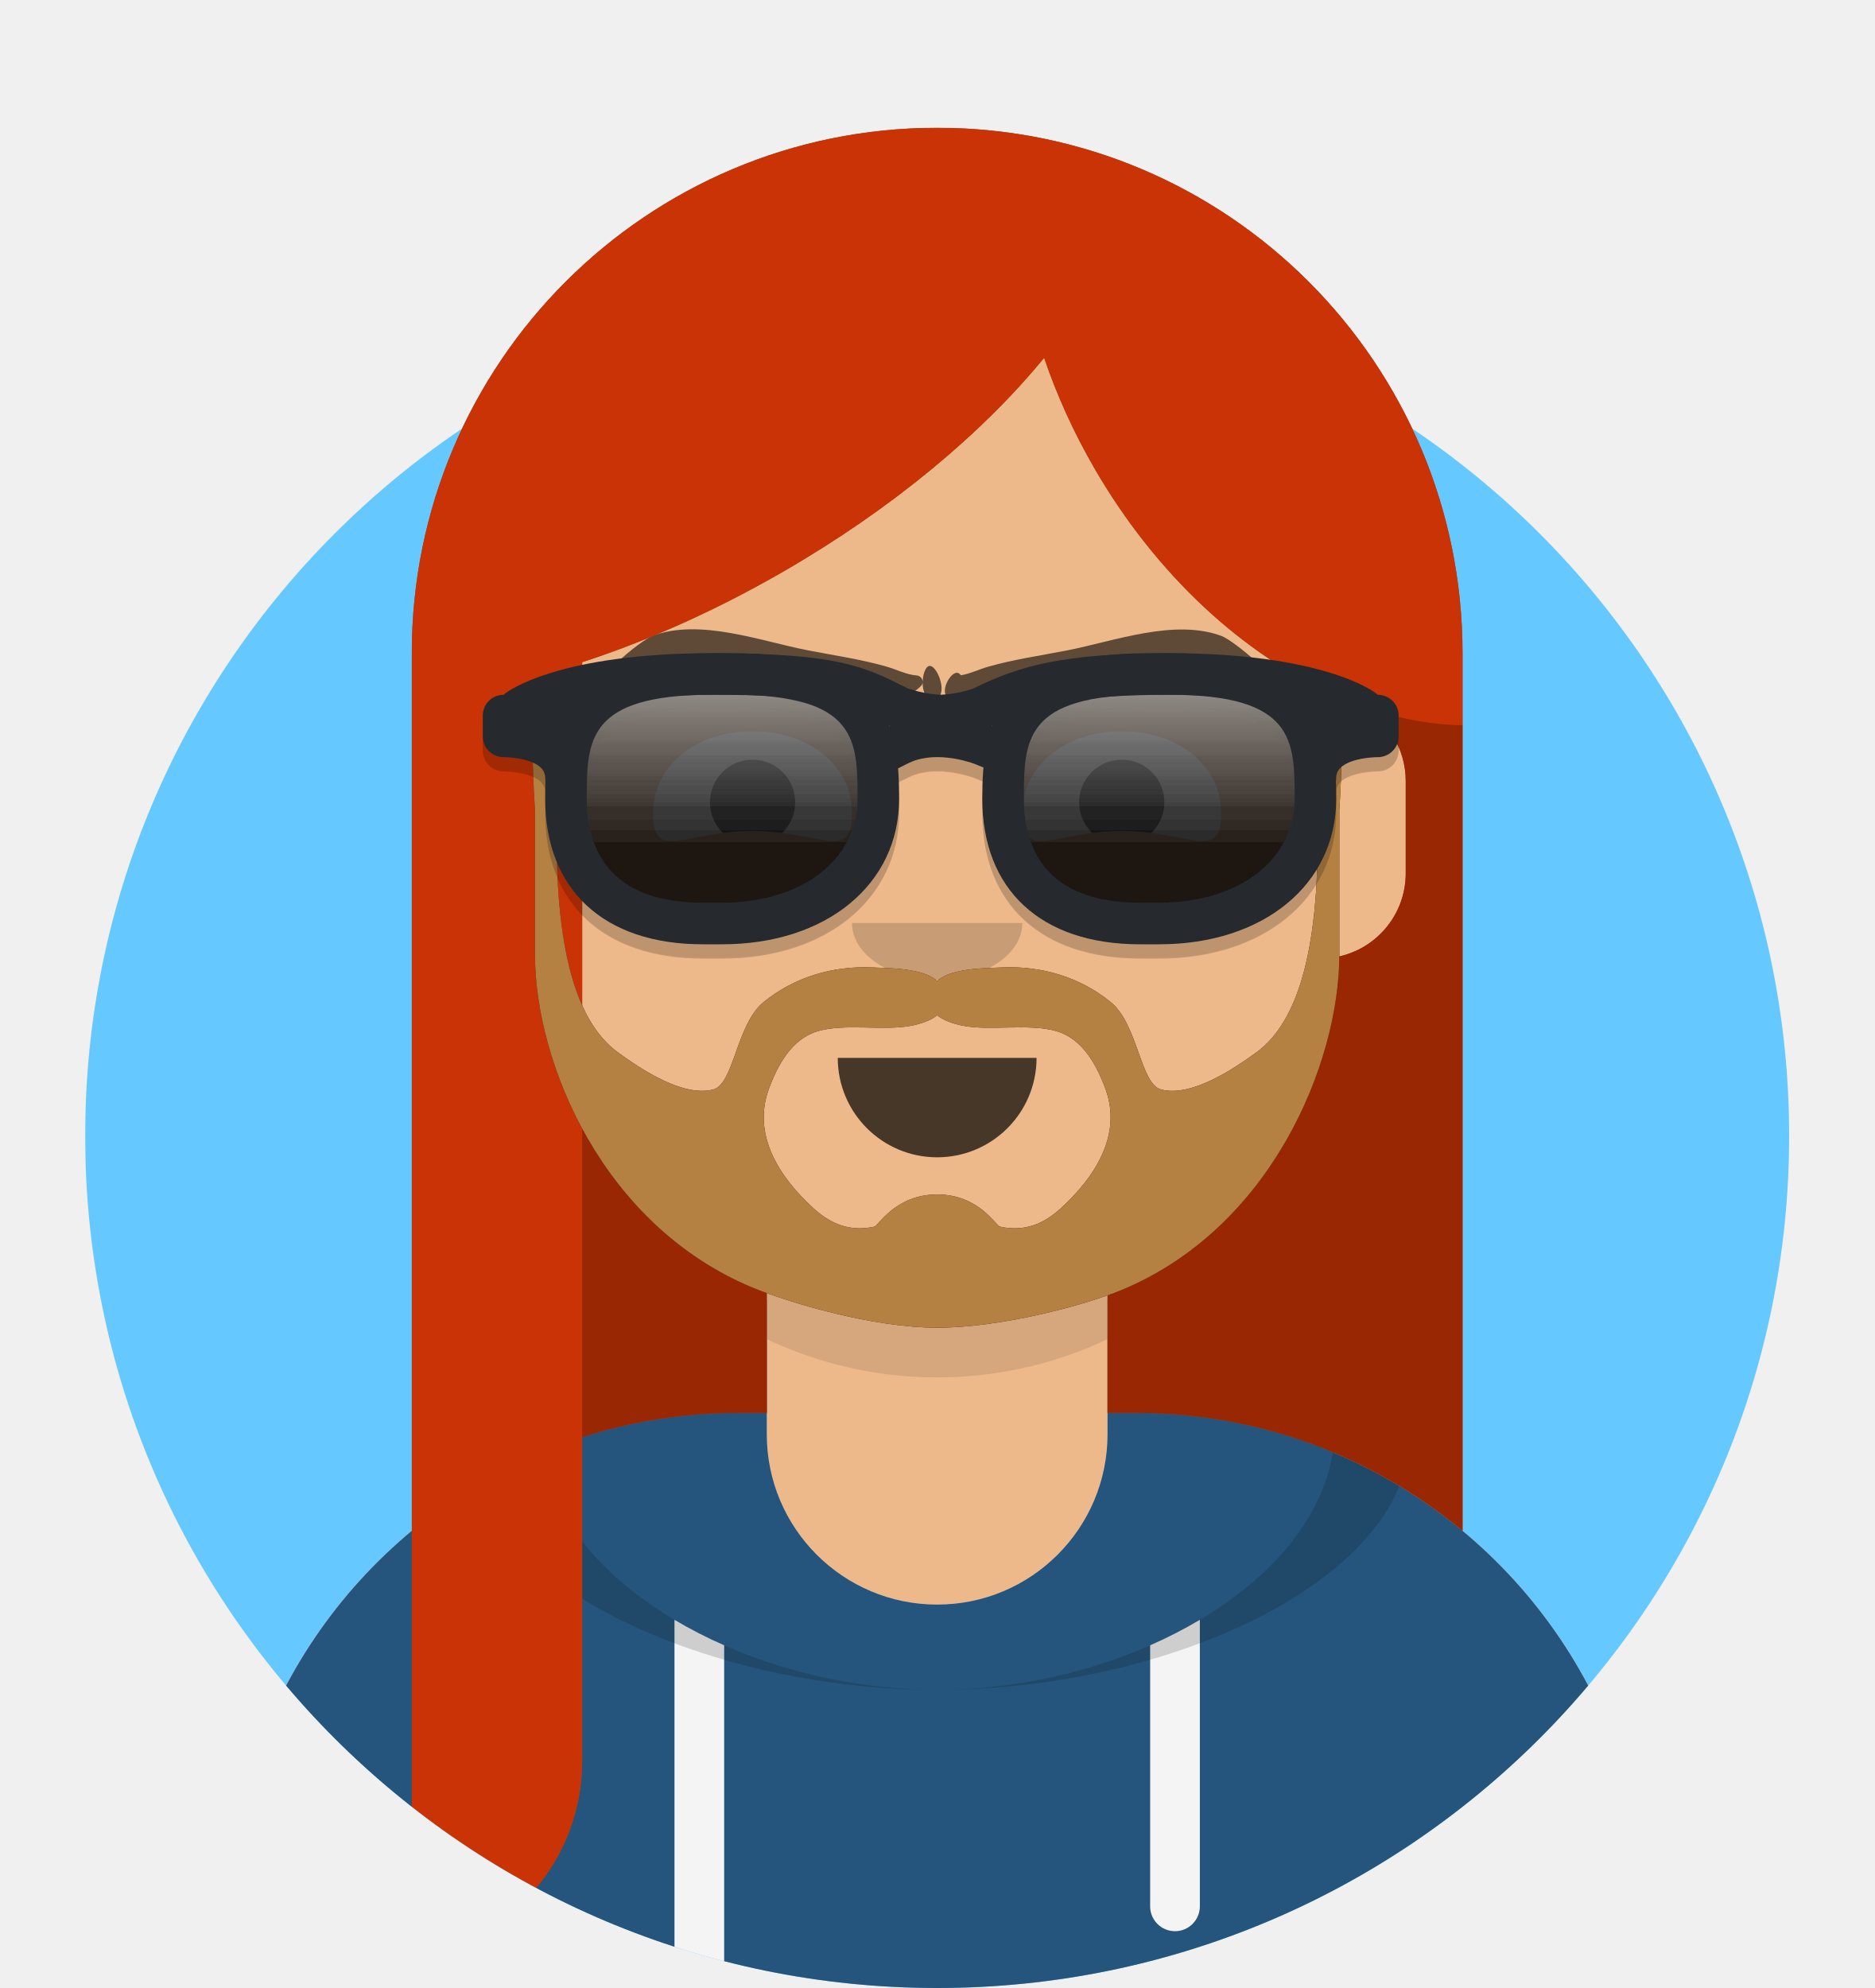
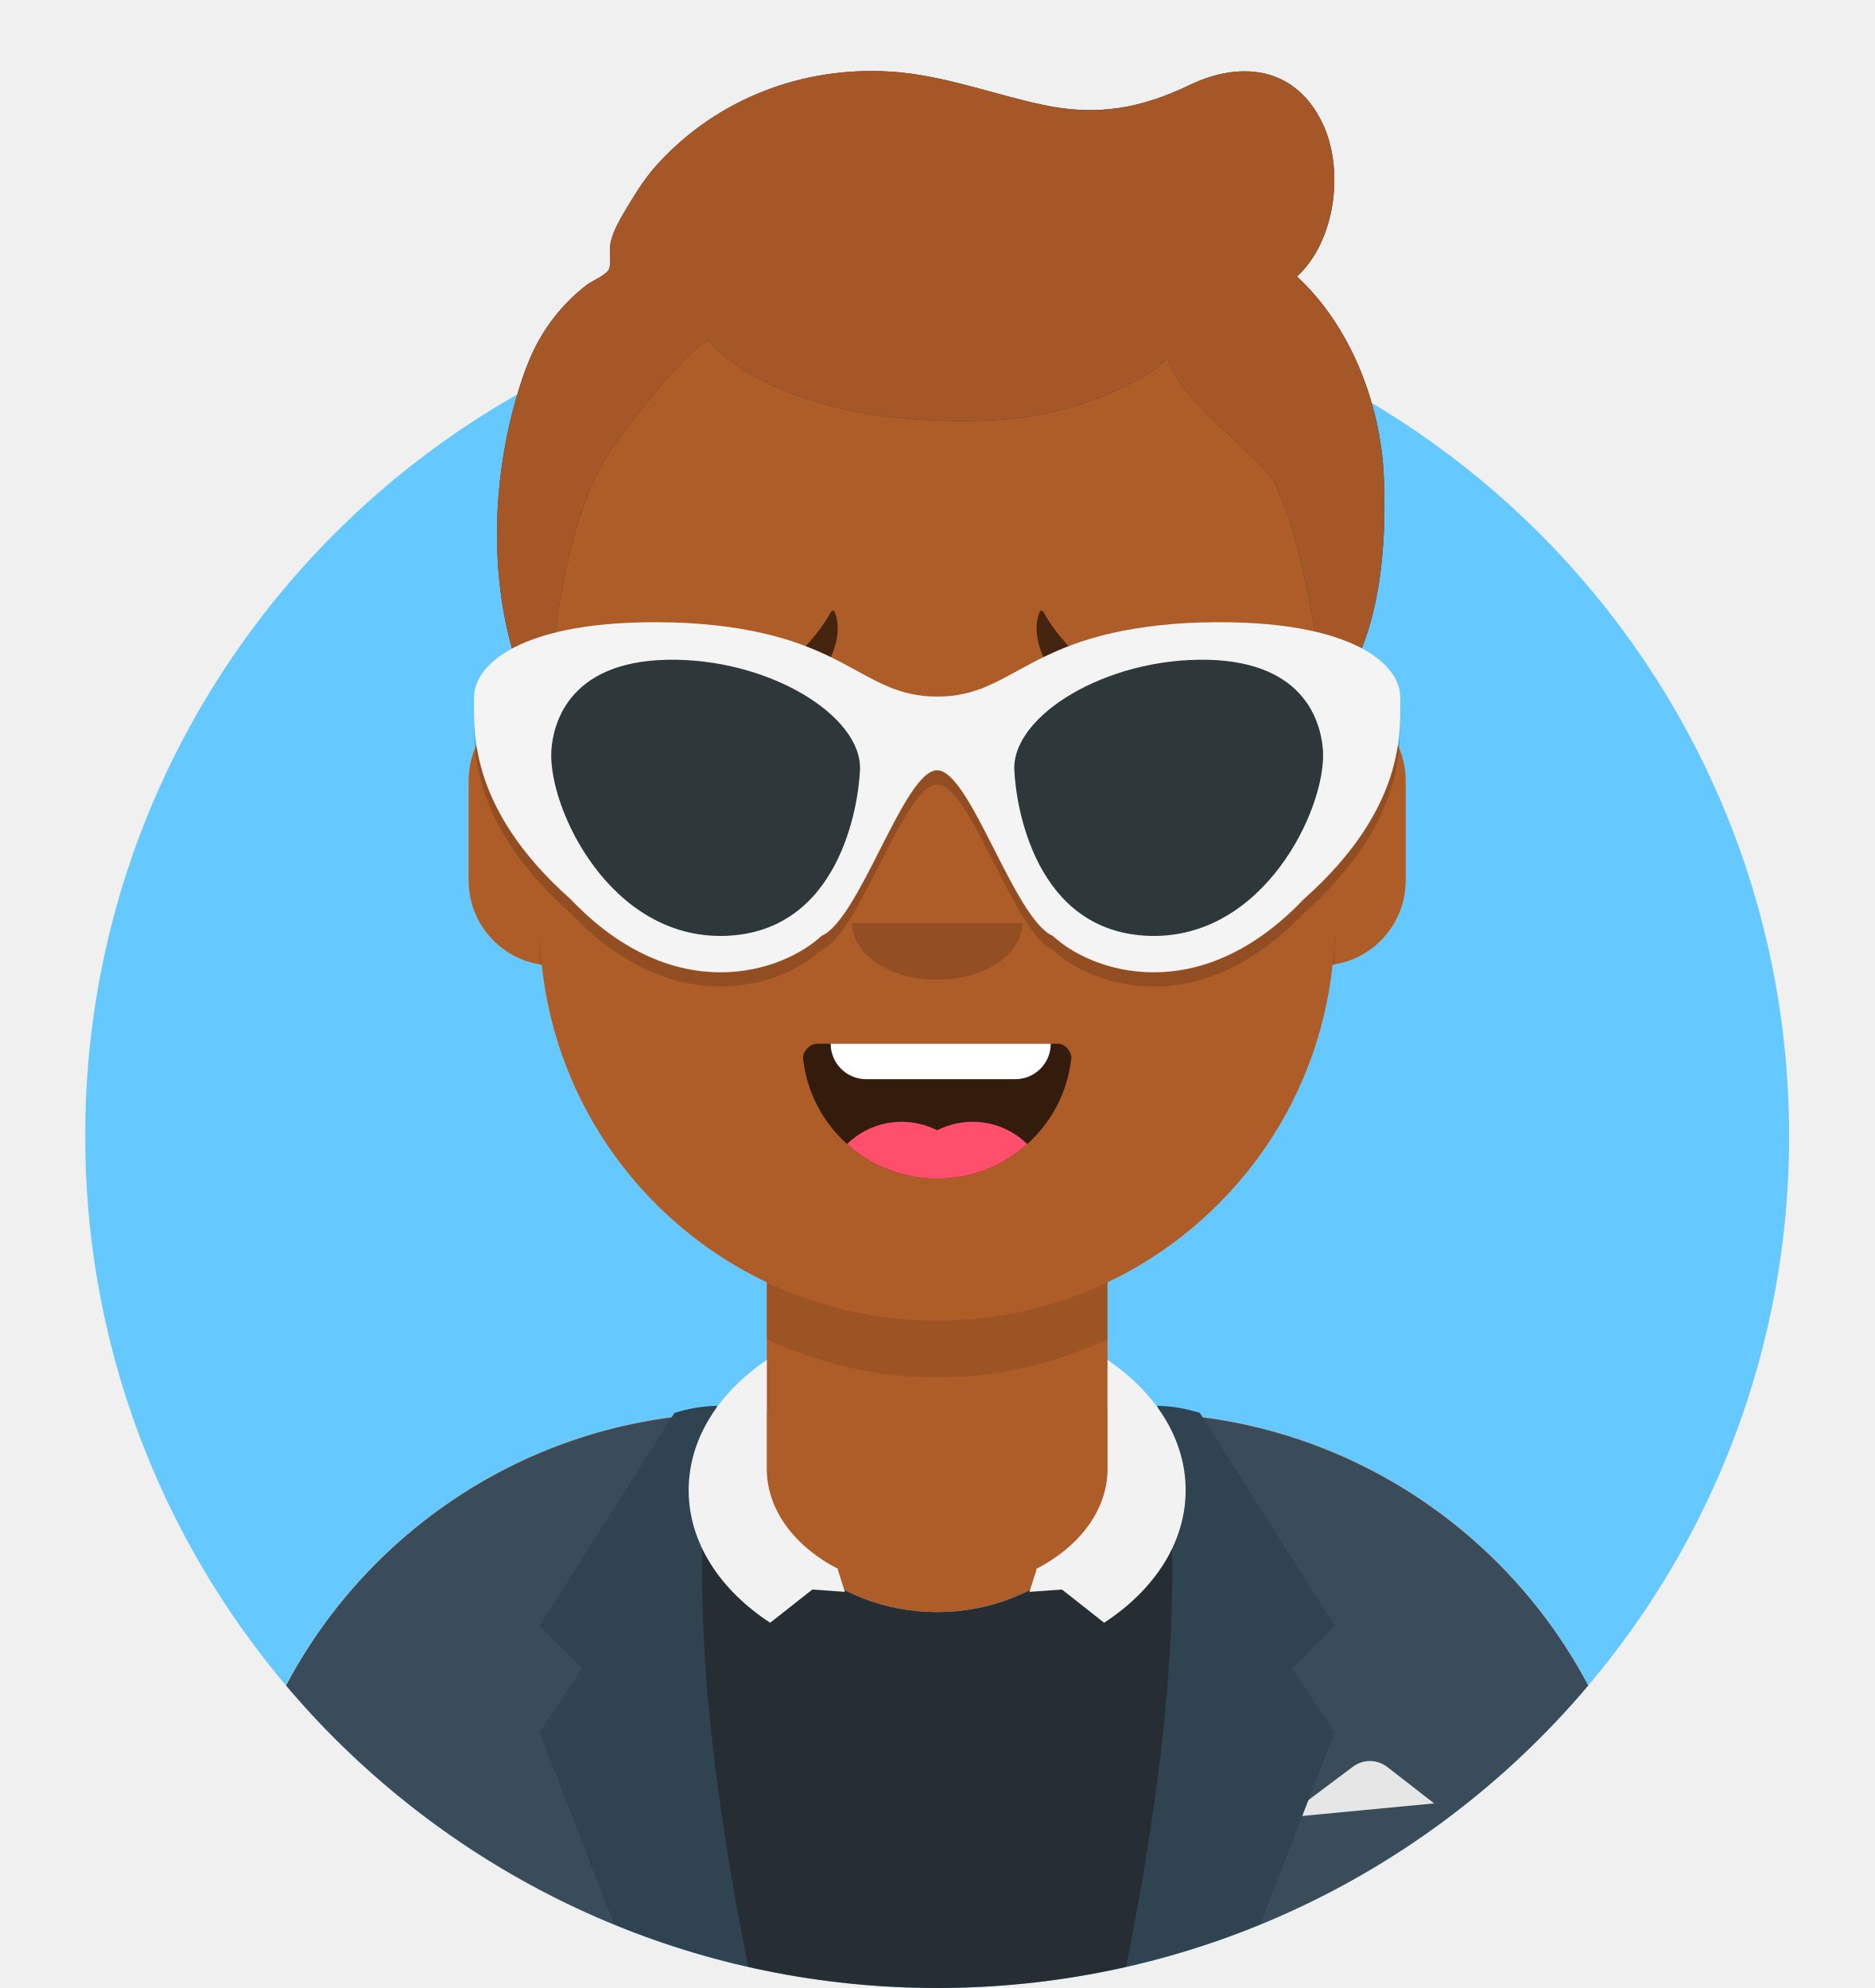
<svg xmlns="http://www.w3.org/2000/svg" xmlns:xlink="http://www.w3.org/1999/xlink" width="264px" height="280px" viewBox="0 0 264 280" version="1.1">
  <defs>
    <circle id="react-path-1" cx="120" cy="120" r="120" />
    <path d="M12,160 C12,226.274 65.726,280 132,280 C198.274,280 252,226.274 252,160 L264,160 L264,-1.42108547e-14 L-3.19744231e-14,-1.42108547e-14 L-3.19744231e-14,160 L12,160 Z" id="react-path-2" />
    <path d="M124,144.611 L124,163 L128,163 L128,163 C167.765,163 200,195.235 200,235 L200,244 L0,244 L0,235 C-4.86974701e-15,195.235 32.235,163 72,163 L72,163 L76,163 L76,144.611 C58.763,136.422 46.372,119.687 44.305,99.881 C38.48,99.058 34,94.052 34,88 L34,74 C34,68.054 38.325,63.118 44,62.166 L44,56 L44,56 C44,25.072 69.072,5.68137151e-15 100,0 L100,0 L100,0 C130.928,-5.68137151e-15 156,25.072 156,56 L156,62.166 C161.675,63.118 166,68.054 166,74 L166,88 C166,94.052 161.52,99.058 155.695,99.881 C153.628,119.687 141.237,136.422 124,144.611 Z" id="react-path-3" />
  </defs>
  <g id="Avataaar" stroke="none" stroke-width="1" fill="none" fill-rule="evenodd">
    <g transform="translate(-825, -1100)" id="Avataaar/Circle">
      <g transform="translate(825, 1100)">
        <g id="Circle" stroke-width="1" fill-rule="evenodd" transform="translate(12, 40)">
          <mask id="react-mask-4" fill="white">
            <use xlink:href="#react-path-1" />
          </mask>
          <use id="Circle-Background" fill="#E6E6E6" xlink:href="#react-path-1" />
          <g id="Color/Palette/Blue-01" mask="url(#react-mask-4)" fill="#65C9FF">
            <rect id="🖍Color" x="0" y="0" width="240" height="240" />
          </g>
        </g>
        <mask id="react-mask-5" fill="white">
          <use xlink:href="#react-path-2" />
        </mask>
        <g id="Mask" />
        <g id="Avataaar" stroke-width="1" fill-rule="evenodd" mask="url(#react-mask-5)">
          <g id="Body" transform="translate(32, 36)">
            <mask id="react-mask-6" fill="white">
              <use xlink:href="#react-path-3" />
            </mask>
            <use fill="#D0C6AC" xlink:href="#react-path-3" />
-             <g id="Skin/👶🏽-03-Brown" mask="url(#react-mask-6)" fill="#EDB98A">
+             <g id="Skin/👶🏽-03-Brown" mask="url(#react-mask-6)" fill="#AE5D29">
              <g transform="translate(0, 0)" id="Color">
                <rect x="0" y="0" width="264" height="280" />
              </g>
            </g>
            <path d="M156,79 L156,102 C156,132.928 130.928,158 100,158 C69.072,158 44,132.928 44,102 L44,79 L44,94 C44,124.928 69.072,150 100,150 C130.928,150 156,124.928 156,94 L156,79 Z" id="Neck-Shadow" fill-opacity="0.1" fill="#000000" mask="url(#react-mask-6)" />
          </g>
-           <g id="Clothing/Hoodie" transform="translate(0, 170)">
+           <g id="Clothing/Blazer-+-Sweater" transform="translate(0, 170)">
            <defs>
-               <path d="M108,13.071 C90.081,15.076 76.28,20.552 76.004,34.645 C50.146,45.568 32,71.165 32,100.999 L32,100.999 L32,110 L232,110 L232,100.999 C232,71.165 213.854,45.568 187.996,34.645 C187.72,20.552 173.919,15.076 156,13.071 L156,32 L156,32 C156,45.255 145.255,56 132,56 L132,56 C118.745,56 108,45.255 108,32 L108,13.071 Z" id="react-path-411" />
+               <path d="M105.192,29.052 L104,29.052 L104,29.052 C64.235,29.052 32,61.287 32,101.052 L32,110 L232,110 L232,101.052 C232,61.287 199.765,29.052 160,29.052 L160,29.052 L158.808,29.052 C158.935,30.035 159,31.036 159,32.052 C159,45.859 146.912,57.052 132,57.052 C117.088,57.052 105,45.859 105,32.052 C105,31.036 105.065,30.035 105.192,29.052 Z" id="react-path-841" />
            </defs>
-             <mask id="react-mask-412" fill="white">
-               <use xlink:href="#react-path-411" />
+             <mask id="react-mask-842" fill="white">
+               <use xlink:href="#react-path-841" />
            </mask>
-             <use id="Hoodie" fill="#B7C1DB" fill-rule="evenodd" xlink:href="#react-path-411" />
-             <g id="Color/Palette/Gray-01" mask="url(#react-mask-412)" fill-rule="evenodd" fill="#25557C">
+             <use id="Clothes" fill="#E6E6E6" fill-rule="evenodd" xlink:href="#react-path-841" />
+             <g id="Color/Palette/Black" mask="url(#react-mask-842)" fill-rule="evenodd" fill="#262E33">
              <rect id="🖍Color" x="0" y="0" width="264" height="110" />
            </g>
-             <path d="M102,61.739 L102,110 L95,110 L95,58.15 C97.204,59.46 99.547,60.661 102,61.739 Z M169,58.15 L169,98.5 C169,100.433 167.433,102 165.5,102 C163.567,102 162,100.433 162,98.5 L162,61.739 C164.453,60.661 166.796,59.46 169,58.15 Z" id="Straps" fill="#F4F4F4" fill-rule="evenodd" mask="url(#react-mask-412)" />
-             <path d="M90.96,12.724 C75.909,15.571 65.5,21.243 65.5,32.308 C65.5,52.02 98.538,68 132,68 C165.462,68 198.5,52.02 198.5,32.308 C198.5,21.243 188.091,15.571 173.04,12.724 C182.125,16.074 188,21.706 188,31.077 C188,51.469 160.179,68 132,68 C103.821,68 76,51.469 76,31.077 C76,21.706 81.875,16.074 90.96,12.724 Z" id="Shadow" fill-opacity="0.16" fill="#000000" fill-rule="evenodd" mask="url(#react-mask-412)" />
+             <g id="Blazer" stroke-width="1" fill-rule="evenodd" transform="translate(32, 28)">
+               <path d="M68.785,1.122 C30.512,2.804 1.24427139e-14,34.365 0,73.052 L0,82 L69.362,82 C65.961,69.92 64,55.709 64,40.5 C64,26.173 65.74,12.731 68.785,1.122 Z M131.638,82 L200,82 L200,73.052 C200,34.707 170.025,3.363 132.229,1.174 C135.265,12.771 137,26.194 137,40.5 C137,55.709 135.039,69.92 131.638,82 Z" id="Saco" fill="#3A4C5A" />
+               <path d="M149,58 L158.556,50.833 L158.556,50.833 C159.999,49.751 161.988,49.768 163.412,50.876 L170,56 L149,58 Z" id="Pocket-hanky" fill="#E6E6E6" />
+               <path d="M69,1.13686838e-13 C65,19.333 66.667,46.667 74,82 L58,82 L44,46 L50,37 L44,31 L63,1 C65.028,0.369 67.028,0.036 69,1.13686838e-13 Z" id="Wing" fill="#2F4351" />
+               <path d="M151,1.13686838e-13 C147,19.333 148.667,46.667 156,82 L140,82 L126,46 L132,37 L126,31 L145,1 C147.028,0.369 149.028,0.036 151,1.13686838e-13 Z" id="Wing" fill="#2F4351" transform="translate(141, 41) scale(-1, 1) translate(-141, -41) " />
+             </g>
+             <path d="M156,21.539 C162.772,26.136 167,32.656 167,39.888 C167,47.289 162.572,53.945 155.52,58.556 L149.579,53.876 L145,54.208 L146,51.057 L145.922,50.996 C152.022,47.853 156,42.7 156,36.877 L156,21.539 Z M108,21.539 C101.228,26.136 97,32.656 97,39.888 C97,47.289 101.428,53.945 108.48,58.556 L114.421,53.876 L119,54.208 L118,51.057 L118.078,50.996 C111.978,47.853 108,42.7 108,36.877 L108,21.539 Z" id="Collar" fill="#F2F2F2" fill-rule="evenodd" />
          </g>
          <g id="Face" transform="translate(76, 82)" fill="#000000">
-             <g id="Mouth/Default" transform="translate(2, 52)" fill-opacity="0.7">
-               <path d="M40,15 C40,22.732 46.268,29 54,29 L54,29 C61.732,29 68,22.732 68,15" id="Mouth" />
+             <g id="Mouth/Smile" transform="translate(2, 52)">
+               <defs>
+                 <path d="M35.118,15.128 C36.176,24.62 44.226,32 54,32 C63.804,32 71.874,24.574 72.892,15.04 C72.974,14.273 72.117,13 71.043,13 C56.149,13 44.738,13 37.087,13 C36.007,13 35.012,14.178 35.118,15.128 Z" id="react-path-843" />
+               </defs>
+               <mask id="react-mask-844" fill="white">
+                 <use xlink:href="#react-path-843" />
+               </mask>
+               <use id="Mouth" fill-opacity="0.7" fill="#000000" fill-rule="evenodd" xlink:href="#react-path-843" />
+               <rect id="Teeth" fill="#FFFFFF" fill-rule="evenodd" mask="url(#react-mask-844)" x="39" y="2" width="31" height="16" rx="5" />
+               <g id="Tongue" stroke-width="1" fill-rule="evenodd" mask="url(#react-mask-844)" fill="#FF4F6D">
+                 <g transform="translate(38, 24)">
+                   <circle cx="11" cy="11" r="11" />
+                   <circle cx="21" cy="11" r="11" />
+                 </g>
+               </g>
            </g>
            <g id="Nose/Default" transform="translate(28, 40)" fill-opacity="0.16">
              <path d="M16,8 C16,12.418 21.373,16 28,16 L28,16 C34.627,16 40,12.418 40,8" id="Nose" />
            </g>
            <g id="Eyes/Squint-😊" transform="translate(0, 8)">
              <defs>
-                 <path d="M14,14.048 C23.61,14.048 28,18.499 28,11.562 C28,4.624 21.732,0 14,0 C6.268,0 0,4.624 0,11.562 C0,18.499 4.39,14.048 14,14.048 Z" id="react-path-413" />
-                 <path d="M14,14.048 C23.61,14.048 28,18.499 28,11.562 C28,4.624 21.732,0 14,0 C6.268,0 0,4.624 0,11.562 C0,18.499 4.39,14.048 14,14.048 Z" id="react-path-414" />
+                 <path d="M14,14.048 C23.61,14.048 28,18.499 28,11.562 C28,4.624 21.732,0 14,0 C6.268,0 0,4.624 0,11.562 C0,18.499 4.39,14.048 14,14.048 Z" id="react-path-845" />
+                 <path d="M14,14.048 C23.61,14.048 28,18.499 28,11.562 C28,4.624 21.732,0 14,0 C6.268,0 0,4.624 0,11.562 C0,18.499 4.39,14.048 14,14.048 Z" id="react-path-846" />
              </defs>
              <g id="Eye" transform="translate(16, 13)">
-                 <mask id="react-mask-415" fill="white">
-                   <use xlink:href="#react-path-413" />
+                 <mask id="react-mask-847" fill="white">
+                   <use xlink:href="#react-path-845" />
                </mask>
-                 <use id="The-white-stuff" fill="#FFFFFF" xlink:href="#react-path-413" />
-                 <circle fill-opacity="0.7" fill="#000000" mask="url(#react-mask-415)" cx="14" cy="10" r="6" />
+                 <use id="The-white-stuff" fill="#FFFFFF" xlink:href="#react-path-845" />
+                 <circle fill-opacity="0.7" fill="#000000" mask="url(#react-mask-847)" cx="14" cy="10" r="6" />
              </g>
              <g id="Eye" transform="translate(68, 13)">
-                 <mask id="react-mask-416" fill="white">
-                   <use xlink:href="#react-path-414" />
+                 <mask id="react-mask-848" fill="white">
+                   <use xlink:href="#react-path-846" />
                </mask>
-                 <use id="Eyeball-Mask" fill="#FFFFFF" xlink:href="#react-path-414" />
-                 <circle fill-opacity="0.7" fill="#000000" mask="url(#react-mask-416)" cx="14" cy="10" r="6" />
+                 <use id="Eyeball-Mask" fill="#FFFFFF" xlink:href="#react-path-846" />
+                 <circle fill-opacity="0.7" fill="#000000" mask="url(#react-mask-848)" cx="14" cy="10" r="6" />
              </g>
            </g>
-             <g id="Eyebrow/Natural/Unibrow-Natural" fill-opacity="0.6">
-               <path d="M57.001,12 C57,11.996 57,11.996 57.001,12 M59.46,14.892 C61.312,16.059 64.113,16.789 65.703,17.051 C71.949,18.077 78.015,15.946 84.172,15.015 C89.636,14.19 95.856,13.497 100.86,16.508 C100.988,16.584 101.998,17.215 102.525,17.751 C102.91,18.144 103.563,18.062 103.823,17.572 C105.242,14.894 97.724,8.76 96.281,8.15 C89.747,5.392 81.09,8.324 74.428,9.389 C70.689,9.987 66.928,10.38 63.241,11.291 C61.919,11.617 60.628,12.207 59.338,12.372 C59.185,12.143 58.989,12 58.763,12 C57.592,12 55.845,15.457 58.075,15.655 C58.773,15.716 59.216,15.382 59.46,14.892 Z" id="Kahlo" transform="translate(80.5, 12.5) rotate(-2) translate(-80.5, -12.5) " />
-               <path d="M54.999,12 C55,11.996 55,11.996 54.999,12 M15.719,8.15 C22.253,5.392 30.91,8.324 37.572,9.389 C41.311,9.987 45.072,10.38 48.759,11.291 C50.242,11.657 51.685,12.354 53.131,12.413 C53.833,12.441 54.267,13.276 53.815,13.824 C52.332,15.618 48.327,16.717 46.297,17.051 C40.051,18.077 33.985,15.946 27.828,15.015 C22.364,14.19 16.144,13.497 11.14,16.508 C11.012,16.584 10.002,17.215 9.475,17.751 C9.09,18.144 8.437,18.062 8.177,17.572 C6.758,14.894 14.276,8.76 15.719,8.15 Z M54.934,11 C56.105,11 57.852,15.402 55.622,15.653 C53.392,15.904 53.763,11 54.934,11 Z" id="Frida" transform="translate(32.34868, 12.5) rotate(2) translate(-32.34868, -12.5) " />
+             <g id="Eyebrow/Natural/Sad-Concerned-Natural" fill-opacity="0.6">
+               <path d="M22.766,5.578 L23.677,5.176 C28.919,3.095 36.865,3.967 41.723,6.299 C42.29,6.571 41.902,7.452 41.321,7.407 C26.402,6.256 16.358,15.553 12.946,21.847 C12.845,22.034 12.539,22.055 12.464,21.881 C10.156,16.562 16.913,7.896 22.766,5.578 Z" id="Eyebrow" transform="translate(27, 13) scale(-1, -1) translate(-27, -13) " />
+               <path d="M80.766,5.578 L81.677,5.176 C86.919,3.095 94.865,3.967 99.723,6.299 C100.29,6.571 99.902,7.452 99.321,7.407 C84.402,6.256 74.358,15.553 70.946,21.847 C70.845,22.034 70.539,22.055 70.464,21.881 C68.156,16.562 74.913,7.896 80.766,5.578 Z" id="Eyebrow" transform="translate(85, 13) scale(1, -1) translate(-85, -13) " />
            </g>
          </g>
          <g id="Top" stroke-width="1" fill-rule="evenodd">
            <defs>
-               <rect id="react-path-419" x="0" y="0" width="264" height="280" />
-               <path d="M133.506,81.335 C137.364,83.331 140,87.357 140,92 L140,105 C140,111.019 135.569,116.002 129.791,116.867 C128.048,137.115 115.531,154.283 98,162.611 L98,162.611 L98,181 L102,181 C119.491,181 135.525,187.237 148,197.608 L148,74 C148,53.565 139.717,35.065 126.326,21.674 C112.935,8.283 94.435,-3.55271368e-15 74,0 C33.131,7.10542736e-15 -7.10542736e-15,33.131 0,74 L0,257.716 C13.569,255.776 24,244.106 24,230 L24,184.423 C30.935,182.2 38.327,181 46,181 L50,181 L50,162.611 C38.773,157.277 29.602,148.318 24,137.246 L24,75.266 C33.147,72.291 42.778,68.017 52.342,62.495 C67.745,53.602 80.431,42.941 89.066,32.397 C90.831,37.595 93.175,42.801 96.11,47.885 C104.878,63.071 117.224,74.234 130,79.917 L130,80.166 C130.4,80.233 130.794,80.32 131.18,80.426 C131.955,80.749 132.73,81.052 133.506,81.335 Z" id="react-path-420" />
+               <rect id="react-path-853" x="0" y="0" width="264" height="280" />
+               <path d="M183.68,38.949 C189.086,33.999 190.387,23.962 187.318,17.449 C183.549,9.454 175.901,8.452 168.572,11.969 C161.664,15.284 155.515,16.388 147.95,14.782 C140.692,13.241 133.806,10.523 126.303,10.076 C113.978,9.343 102.003,13.915 93.603,23.129 C92,24.887 90.709,26.897 89.488,28.934 C88.512,30.564 87.411,32.313 86.995,34.192 C86.797,35.086 87.165,37.29 86.72,38.022 C86.239,38.812 84.424,39.537 83.651,40.124 C82.084,41.313 80.727,42.654 79.471,44.171 C76.805,47.393 75.338,50.758 74.103,54.743 C70.001,67.988 69.653,83.741 74.957,96.747 C75.664,98.481 77.855,102.099 79.143,98.385 C79.398,97.651 78.809,95.191 78.81,94.45 C78.815,91.73 80.316,73.721 86.857,63.633 C88.986,60.349 98.83,48.052 100.841,47.954 C101.906,49.646 112.721,60.462 140.783,59.195 C153.445,58.623 163.183,52.934 165.521,50.468 C166.549,56.001 178.513,64.284 180.336,67.692 C185.603,77.538 186.771,97.996 188.781,97.957 C190.791,97.919 192.234,92.72 192.648,91.727 C195.72,84.352 196.243,75.095 195.915,67.168 C195.488,56.966 191.277,45.942 183.68,38.949 Z" id="react-path-852" />
+               <filter x="-0.8%" y="-2.0%" width="101.5%" height="108.0%" filterUnits="objectBoundingBox" id="react-filter-849">
+                 <feOffset dx="0" dy="2" in="SourceAlpha" result="shadowOffsetOuter1" />
+                 <feColorMatrix values="0 0 0 0 0   0 0 0 0 0   0 0 0 0 0  0 0 0 0.16 0" type="matrix" in="shadowOffsetOuter1" result="shadowMatrixOuter1" />
+                 <feMerge>
+                   <feMergeNode in="shadowMatrixOuter1" />
+                   <feMergeNode in="SourceGraphic" />
+                 </feMerge>
+               </filter>
            </defs>
-             <mask id="react-mask-417" fill="white">
-               <use xlink:href="#react-path-419" />
+             <mask id="react-mask-851" fill="white">
+               <use xlink:href="#react-path-853" />
            </mask>
            <g id="Mask" />
-             <g id="Top/Long-Hair/Straight" mask="url(#react-mask-417)">
+             <g id="Top/Short-Hair/Short-Waved" mask="url(#react-mask-851)">
              <g transform="translate(-1, 0)">
-                 <g id="Hair" stroke-width="1" fill="none" fill-rule="evenodd" transform="translate(59, 18)">
-                   <mask id="react-mask-418" fill="white">
-                     <use xlink:href="#react-path-420" />
-                   </mask>
-                   <use id="Mask-Hair" fill="#944F23" xlink:href="#react-path-420" />
-                   <g id="Skin/👶🏽-03-Brown" mask="url(#react-mask-418)" fill="#C93305">
-                     <g transform="translate(0, 0) " id="Color">
-                       <rect x="0" y="0" width="264" height="280" />
-                     </g>
+                 <mask id="react-mask-850" fill="white">
+                   <use xlink:href="#react-path-852" />
+                 </mask>
+                 <use id="Short-Hair" stroke="none" fill="#28354B" fill-rule="evenodd" xlink:href="#react-path-852" />
+                 <g id="Skin/👶🏽-03-Brown" mask="url(#react-mask-850)" fill="#A55728">
+                   <g transform="translate(0, 0) " id="Color">
+                     <rect x="0" y="0" width="264" height="280" />
                  </g>
                </g>
-                 <path d="M192.506,99.335 C197.375,101.108 202.263,102.072 207,102.148 L207,102.148 L207,92 C207,71.565 198.717,53.065 185.326,39.674 C198.717,53.065 207,71.565 207,92 L207,215.608 C194.525,205.237 178.491,199 161,199 L157,199 L157,180.611 L157,180.611 C174.531,172.283 187.048,155.115 188.791,134.867 C194.569,134.002 199,129.019 199,123 L199,110 C199,105.357 196.364,101.331 192.506,99.335 Z M190.18,98.426 C189.794,98.32 189.4,98.233 189,98.166 L189,97.917 C189.393,98.092 189.786,98.261 190.18,98.426 Z M83,155.246 C88.602,166.318 97.773,175.277 109,180.611 L109,199 L105,199 C97.327,199 89.935,200.2 83,202.423 L83,155.246 Z" id="Shadow" fill-opacity="0.24" fill="#000000" fill-rule="evenodd" />
-                 <g id="Facial-Hair/Beard-Light" transform="translate(49, 72)">
+                 <g id="Top/_Resources/Kurt" fill="none" transform="translate(62, 85)" stroke-width="1">
                  <defs>
-                     <path d="M101.428,98.169 C98.915,100.463 96.237,101.494 92.853,100.773 C92.271,100.649 89.896,96.235 84,96.235 C78.103,96.235 75.729,100.649 75.147,100.773 C71.762,101.494 69.085,100.463 66.571,98.169 C61.846,93.856 57.917,87.908 60.278,81.419 C61.508,78.037 63.51,74.324 67.151,73.246 C71.038,72.096 76.497,73.244 80.415,72.458 C81.684,72.204 83.071,71.751 84,71 C84.929,71.751 86.316,72.204 87.585,72.458 C91.503,73.244 96.961,72.096 100.849,73.246 C104.49,74.324 106.491,78.037 107.722,81.419 C110.083,87.908 106.154,93.856 101.428,98.169 M140.081,26 C136.671,34.4 137.988,44.858 137.357,53.676 C136.844,60.843 135.337,71.586 128.973,76.215 C125.718,78.582 119.794,82.56 115.542,81.45 C112.615,80.686 112.302,72.29 108.455,69.147 C104.092,65.582 98.643,64.016 93.149,64.258 C90.779,64.362 85.984,64.337 84,66.16 C82.016,64.337 77.222,64.362 74.851,64.258 C69.357,64.016 63.908,65.582 59.545,69.147 C55.698,72.29 55.386,80.686 52.458,81.45 C48.206,82.56 42.282,78.582 39.027,76.215 C32.662,71.586 31.156,60.843 30.643,53.676 C30.012,44.858 31.329,34.4 27.919,26 C26.26,26 27.354,42.129 27.354,42.129 L27.354,62.485 C27.386,77.773 36.935,100.655 58.108,109.393 C63.286,111.53 75.015,115 84,115 C92.985,115 104.714,111.86 109.892,109.723 C131.065,100.986 140.614,77.773 140.646,62.485 L140.646,42.129 C140.646,42.129 141.74,26 140.081,26" id="react-path-422" />
-                   </defs>
-                   <mask id="react-mask-421" fill="white">
-                     <use xlink:href="#react-path-422" />
-                   </mask>
-                   <use id="Lite-Beard" fill="#331B0C" fill-rule="evenodd" xlink:href="#react-path-422" />
-                   <g id="Color/Hair/Brown" mask="url(#react-mask-421)" fill="#B58143">
-                     <g transform="translate(-32, 0)" id="Color">
-                       <rect x="0" y="0" width="264" height="244" />
-                     </g>
-                   </g>
-                 </g>
-                 <g id="Top/_Resources/Wayfarers" fill="none" transform="translate(62, 85)" stroke-width="1">
-                   <defs>
-                     <filter x="-0.8%" y="-2.4%" width="101.6%" height="109.8%" filterUnits="objectBoundingBox" id="react-filter-425">
+                     <filter x="-0.8%" y="-2.0%" width="101.5%" height="108.0%" filterUnits="objectBoundingBox" id="react-filter-854">
                      <feOffset dx="0" dy="2" in="SourceAlpha" result="shadowOffsetOuter1" />
-                       <feColorMatrix values="0 0 0 0 0   0 0 0 0 0   0 0 0 0 0  0 0 0 0.2 0" type="matrix" in="shadowOffsetOuter1" result="shadowMatrixOuter1" />
+                       <feColorMatrix values="0 0 0 0 0   0 0 0 0 0   0 0 0 0 0  0 0 0 0.16 0" type="matrix" in="shadowOffsetOuter1" result="shadowMatrixOuter1" />
                      <feMerge>
                        <feMergeNode in="shadowMatrixOuter1" />
                        <feMergeNode in="SourceGraphic" />
                      </feMerge>
                    </filter>
-                     <linearGradient x1="50%" y1="0%" x2="50%" y2="100%" id="react-linear-gradient-426">
-                       <stop stop-color="#FFFFFF" stop-opacity="0.5" offset="0%" />
-                       <stop stop-color="#000000" stop-opacity="0.5" offset="70.506%" />
-                     </linearGradient>
-                     <path d="M44.918,17.571 C44.918,27.274 36.668,35.143 22.92,35.143 L20.17,35.143 C6.423,35.143 0.923,27.271 0.923,17.571 L0.923,17.571 C0.923,7.866 2.207,0 21.455,0 L24.386,0 C43.634,0 44.918,7.866 44.918,17.571 L44.918,17.571 Z" id="react-path-423" />
-                     <path d="M106.486,17.571 C106.486,27.274 98.239,35.143 84.489,35.143 L81.739,35.143 C67.991,35.143 62.491,27.271 62.491,17.571 L62.491,17.571 C62.491,7.866 63.775,0 83.023,0 L85.955,0 C105.199,0 106.486,7.866 106.486,17.571 L106.486,17.571 Z" id="react-path-424" />
                  </defs>
-                   <g id="Wayfarers" filter="url(#react-filter-425)" transform="translate(7, 7)">
-                     <g id="Shades" transform="translate(10.79546, 2.928571)" fill-rule="nonzero">
-                       <g id="Shade">
-                         <use fill-opacity="0.7" fill="#000000" fill-rule="evenodd" xlink:href="#react-path-423" />
-                         <use fill="url(#react-linear-gradient-426)" fill-rule="evenodd" xlink:href="#react-path-423" style="mix-blend-mode: screen;" />
-                       </g>
-                       <g id="Shade">
-                         <use fill-opacity="0.7" fill="#000000" fill-rule="evenodd" xlink:href="#react-path-424" />
-                         <use fill="url(#react-linear-gradient-426)" fill-rule="evenodd" xlink:href="#react-path-424" style="mix-blend-mode: screen;" />
-                       </g>
-                     </g>
-                     <path d="M33.716,41 L30.966,41 C17.078,41 8.787,33.336 8.787,20.5 C8.787,10.127 10.599,0 32.25,0 L35.182,0 C56.833,0 58.645,10.127 58.645,20.5 C58.645,32.569 48.396,41 33.716,41 Z M32.25,5.854 C14.65,5.854 14.65,12.318 14.65,20.5 C14.65,27.18 17.48,35.143 30.966,35.143 L33.716,35.143 C44.942,35.143 52.782,29.122 52.782,20.5 C52.782,12.318 52.782,5.854 35.182,5.854 L32.25,5.854 Z" id="Left" fill="#252C2F" fill-rule="nonzero" />
-                     <path d="M95.284,41 L92.534,41 C78.646,41 70.355,33.336 70.355,20.5 C70.355,10.127 72.167,0 93.818,0 L96.75,0 C118.401,0 120.213,10.127 120.213,20.5 C120.213,32.569 109.964,41 95.284,41 Z M93.818,5.854 C76.218,5.854 76.218,12.318 76.218,20.5 C76.218,27.18 79.051,35.143 92.534,35.143 L95.284,35.143 C106.51,35.143 114.35,29.122 114.35,20.5 C114.35,12.318 114.35,5.854 96.75,5.854 L93.818,5.854 Z" id="Right" fill="#252C2F" fill-rule="nonzero" />
-                     <path d="M2.932,5.857 C3.618,5.172 11.123,0 32.25,0 C49.964,0 53.714,1.88 59.39,4.721 L59.805,4.931 C60.2,5.073 62.218,5.774 64.578,5.851 C66.729,5.757 68.568,5.161 69.106,4.97 C75.584,1.748 81.926,0 96.75,0 C117.877,0 125.382,5.172 126.068,5.857 C127.689,5.857 129,7.166 129,8.786 L129,11.714 C129,13.334 127.689,14.643 126.068,14.643 C126.068,14.643 120.205,14.643 120.205,17.571 C120.205,20.5 117.273,13.334 117.273,11.714 L117.273,8.862 C113.697,7.462 107.297,5.857 96.75,5.857 C85,5.857 79.148,6.988 74.128,9.104 L74.184,9.243 L71.688,10.25 L74.181,11.258 L71.981,16.687 L69.264,15.589 C69.021,15.49 68.497,15.314 67.771,15.131 C65.747,14.62 63.665,14.465 61.825,14.851 C61.15,14.993 60.523,15.206 59.948,15.493 L57.326,16.803 L54.703,11.565 L57.325,10.255 L57.331,10.252 L54.819,9.237 L54.899,9.039 C50.57,6.976 46.578,5.857 32.25,5.857 C21.704,5.857 15.303,7.461 11.727,8.861 L11.727,11.714 C11.727,13.334 8.795,20.5 8.795,17.571 C8.795,14.643 2.932,14.643 2.932,14.643 C1.313,14.643 0,13.334 0,11.714 L0,8.786 C0,7.166 1.313,5.857 2.932,5.857 Z" id="Stuff" fill="#252C2F" fill-rule="nonzero" />
+                   <g id="Kurts" filter="url(#react-filter-854)" transform="translate(5, 2)">
+                     <path d="M66,11.111 C54.963,11.111 53.371,2.027 30.671,0.741 C7.986,-0.283 0.815,6.449 0.776,11.111 C0.813,15.404 -0.352,26.561 14.365,39.63 C29.137,55.142 44.27,49.882 49.694,44.815 C55.135,42.473 61.34,21.46 66,21.481 C70.66,21.503 76.865,42.473 82.306,44.815 C87.73,49.882 102.863,55.142 117.635,39.63 C132.352,26.561 131.187,15.404 131.224,11.111 C131.185,6.449 124.014,-0.283 101.329,0.741 C78.629,2.027 77.037,11.111 66,11.111 Z" id="It!" fill="#F4F4F4" fill-rule="nonzero" />
+                     <path d="M55.129,21.481 C55.51,13.823 42.216,5.642 27.953,5.926 C13.697,6.225 11.842,15.379 11.647,18.889 C11.298,27.022 20.014,45.304 36.106,44.815 C52.197,44.306 54.909,26.534 55.129,21.481 Z" id="Did" fill="#2F383B" fill-rule="nonzero" />
+                     <path d="M120.353,21.481 C120.734,13.823 107.439,5.642 93.176,5.926 C78.921,6.225 77.065,15.379 76.871,18.889 C76.522,27.022 85.238,45.304 101.329,44.815 C117.421,44.306 120.133,26.534 120.353,21.481 Z" id="Courtney" fill="#2F383B" fill-rule="nonzero" transform="translate(98.61177, 25.37037) scale(-1, 1) translate(-98.61177, -25.37037) " />
                  </g>
                </g>
              </g>
            </g>
          </g>
        </g>
      </g>
    </g>
  </g>
</svg>
